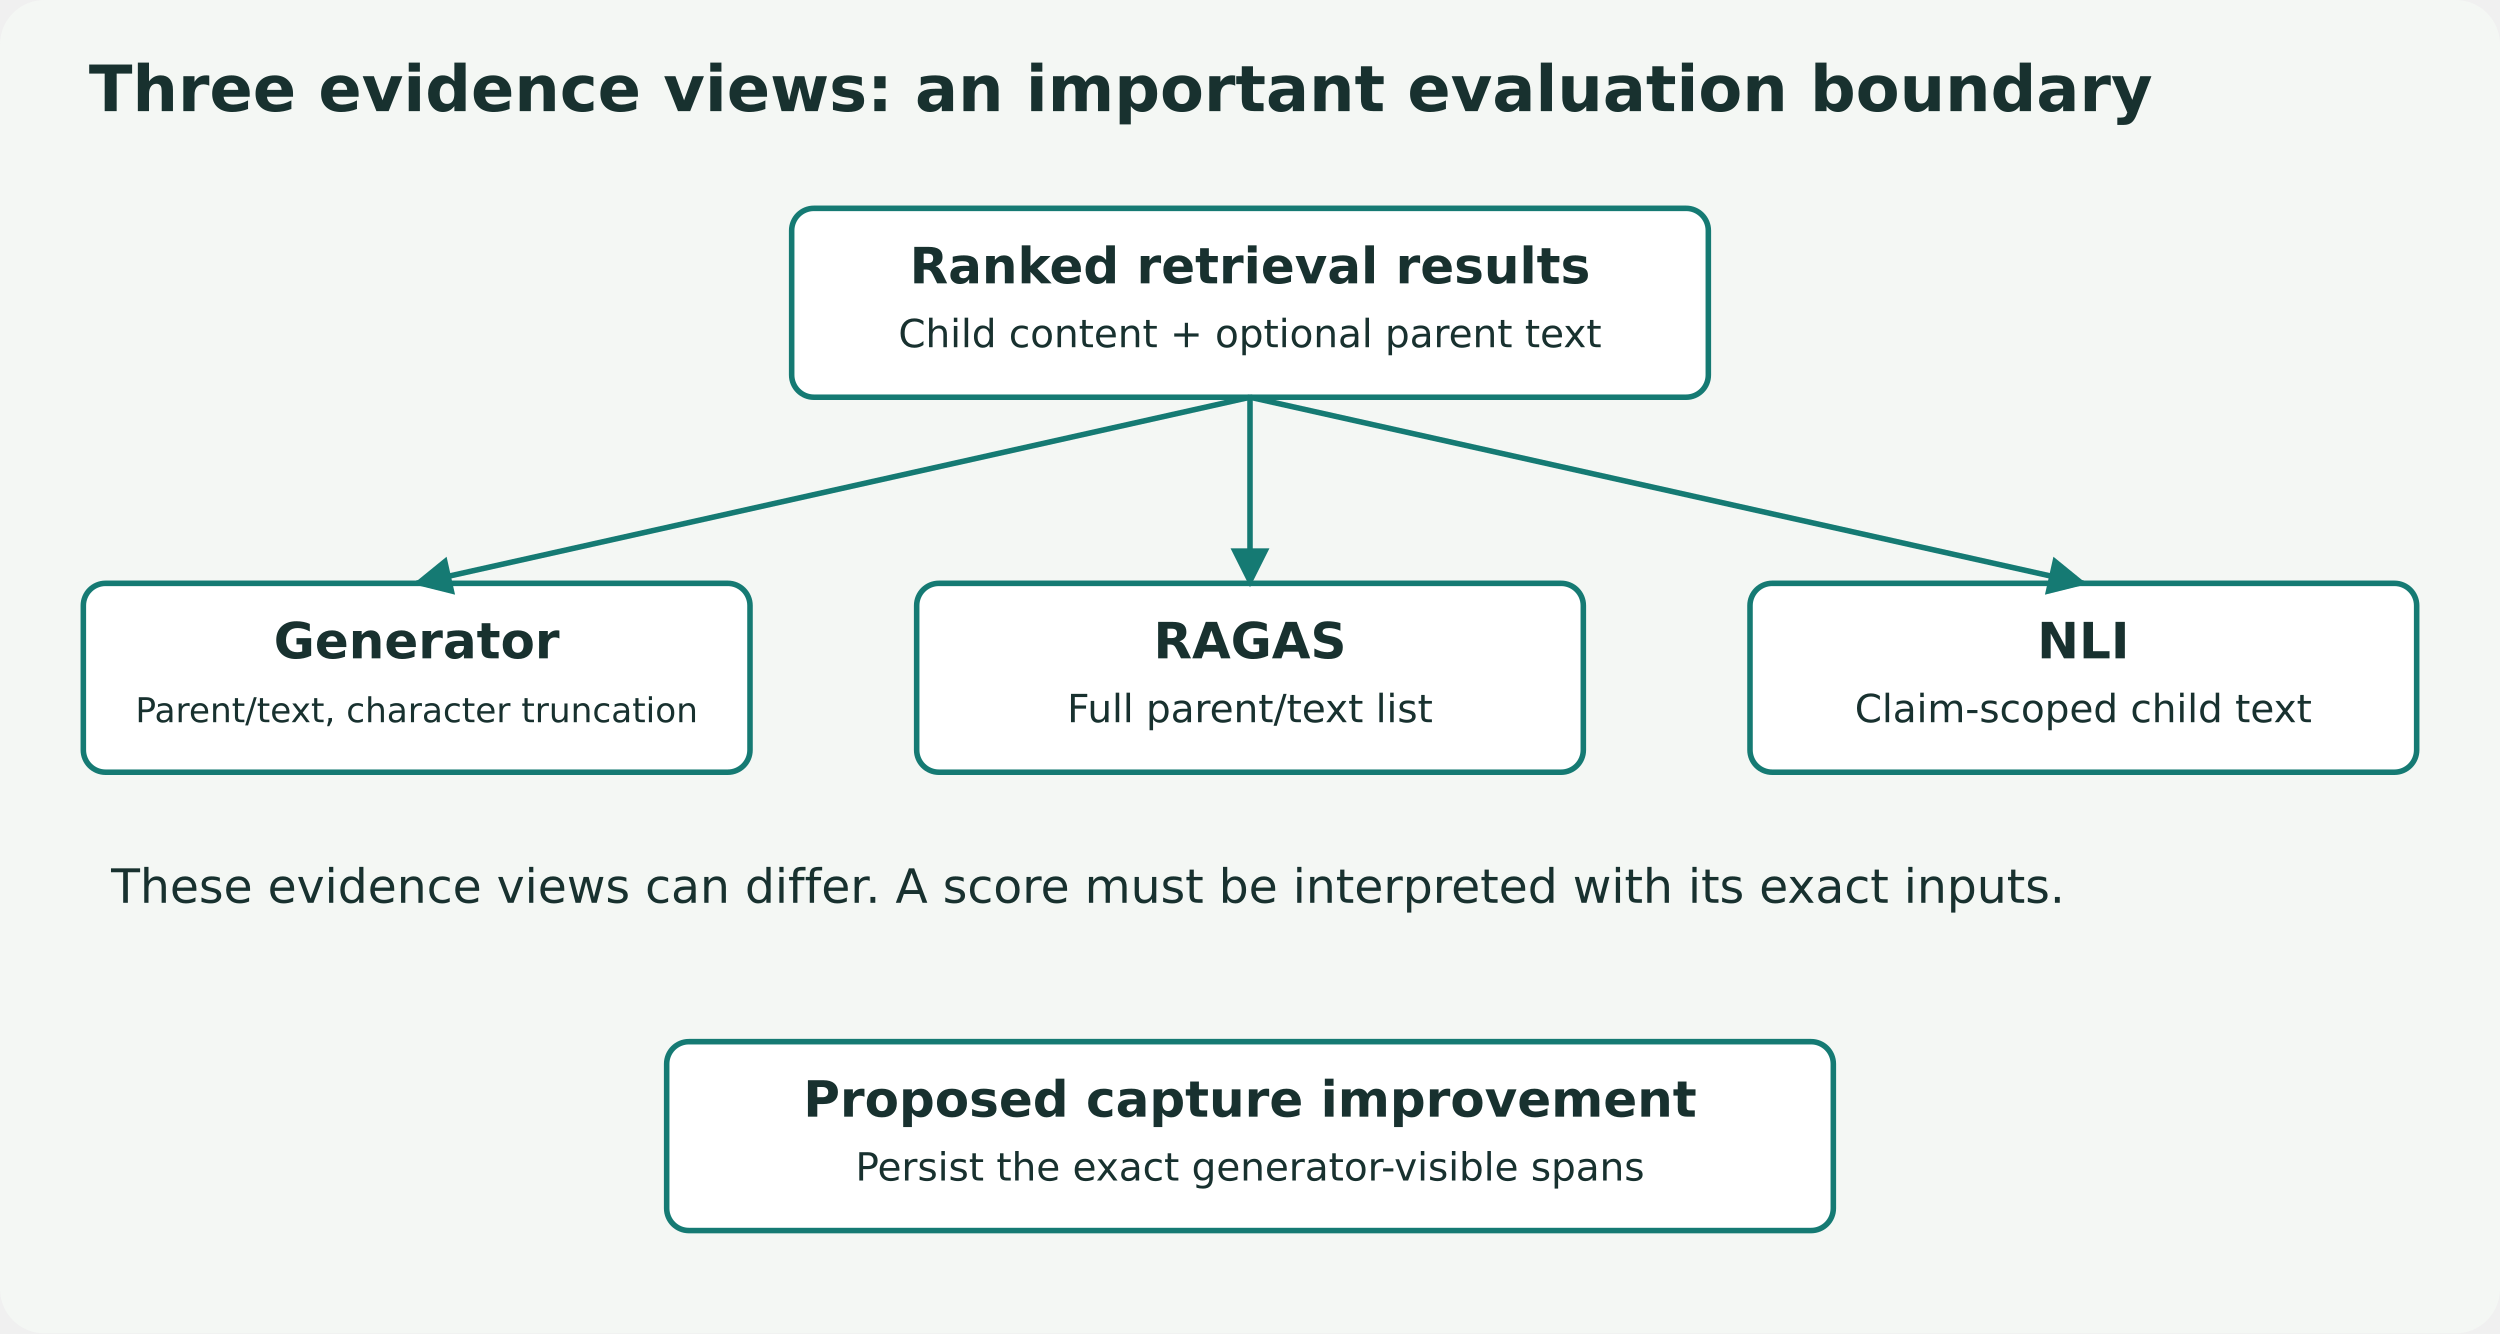
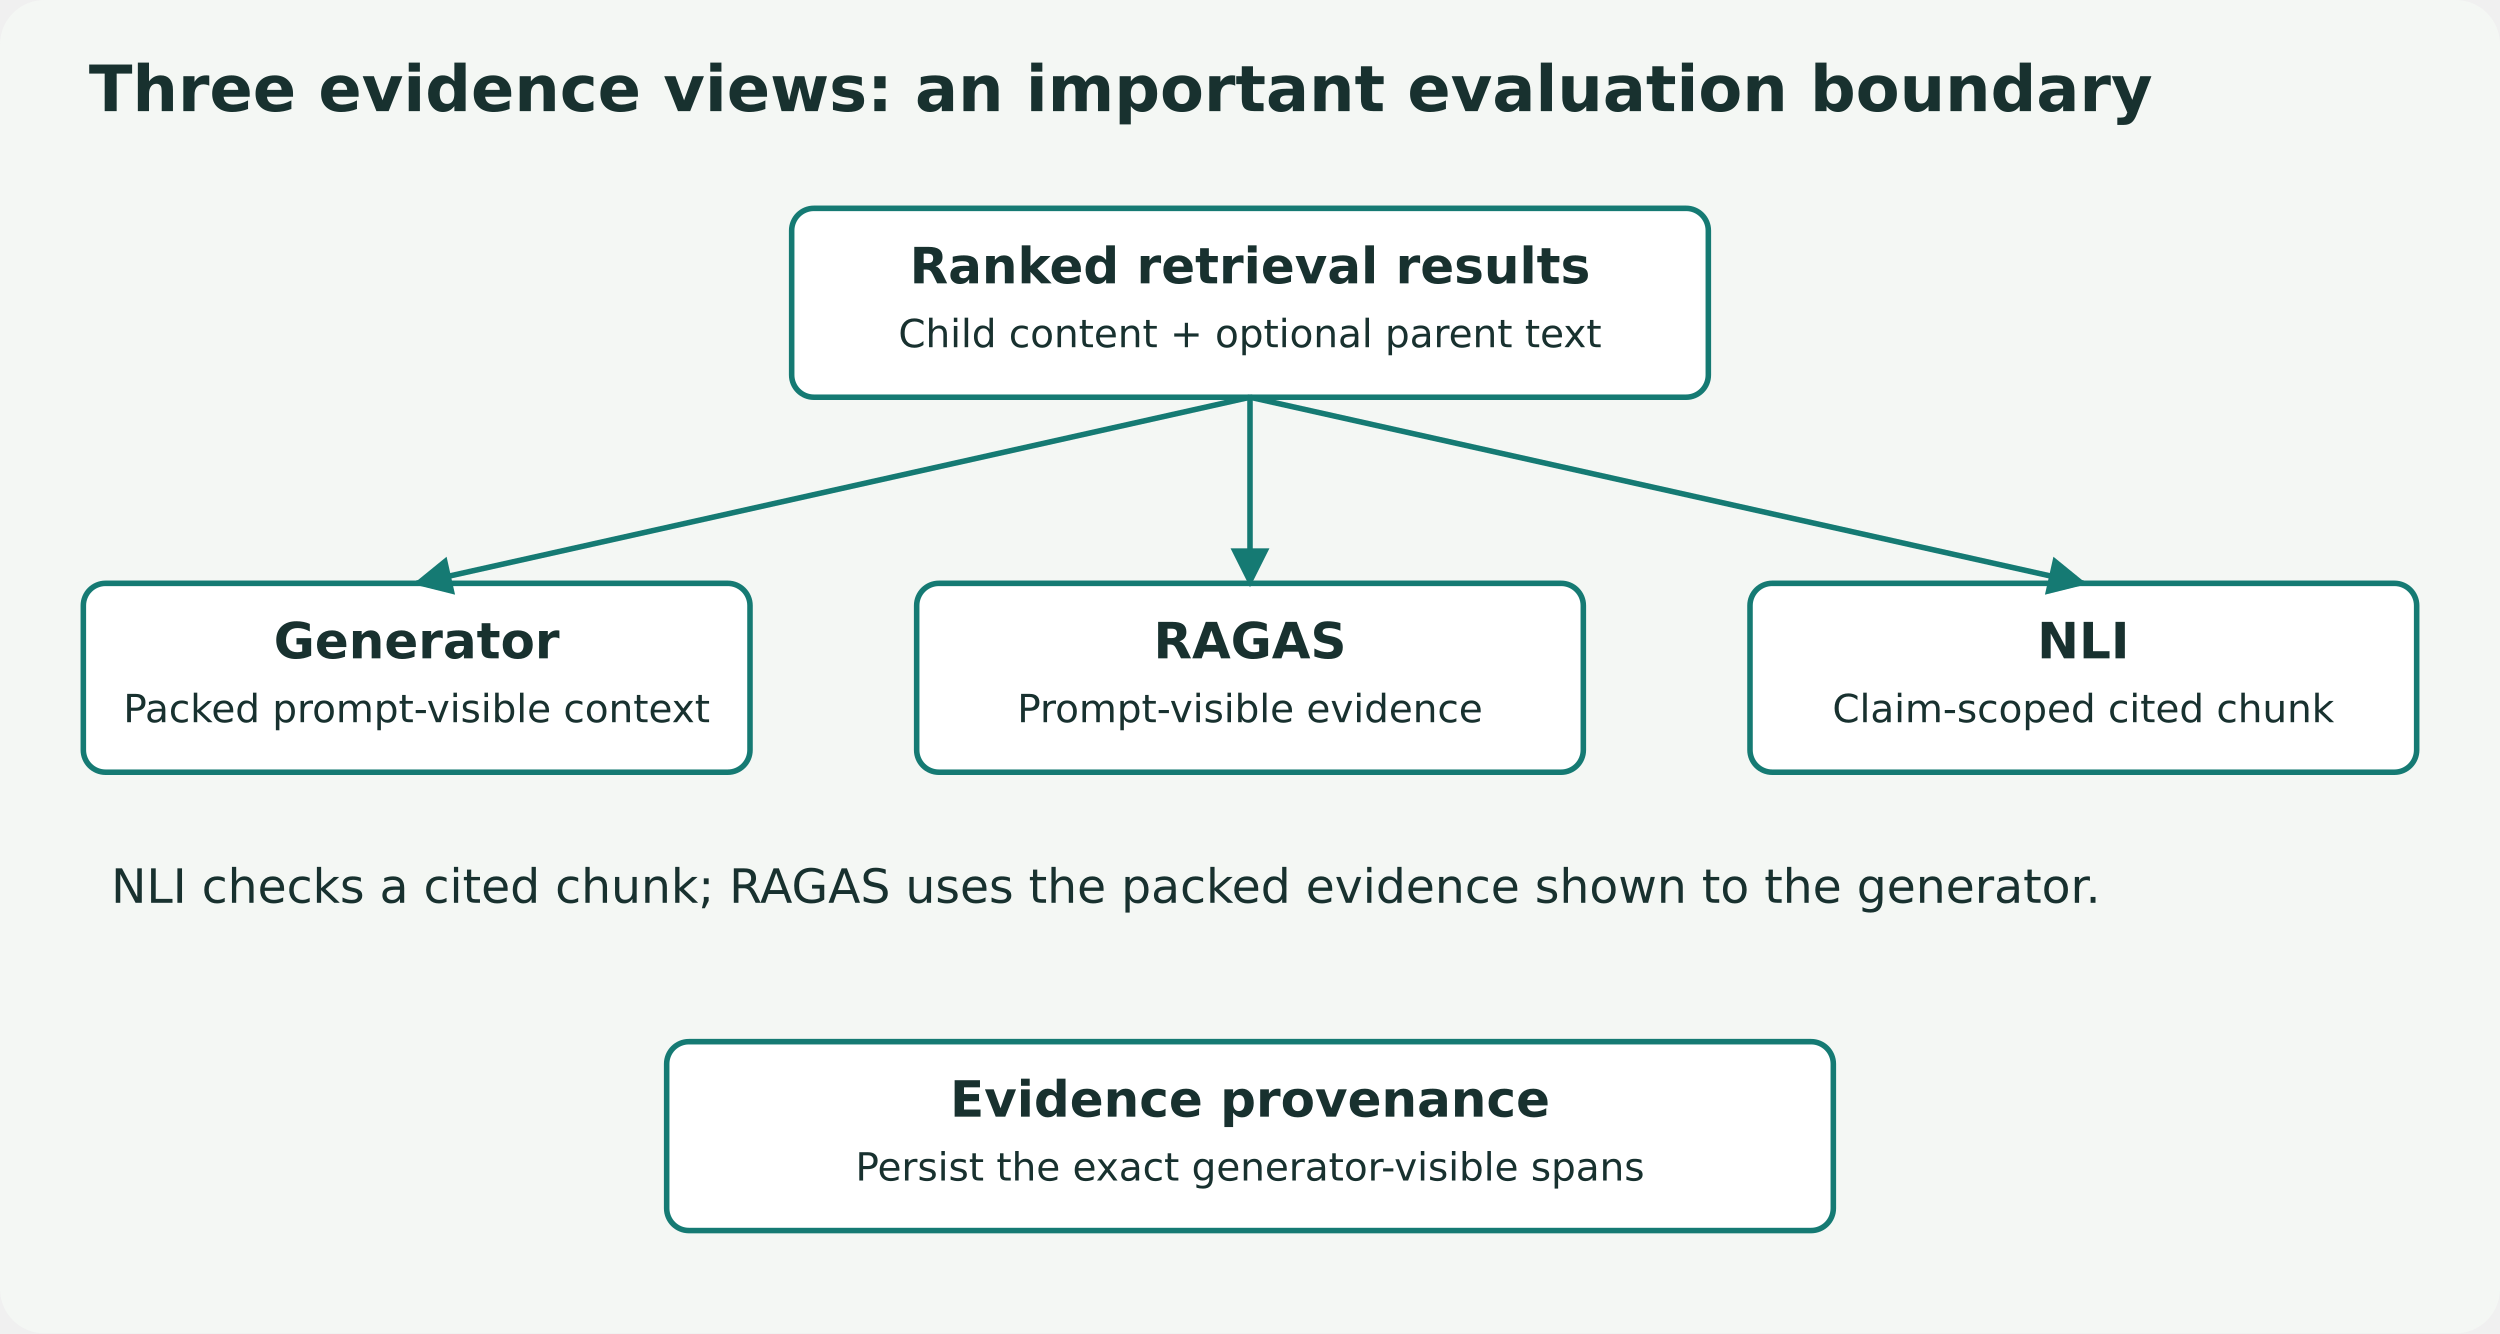
<svg xmlns="http://www.w3.org/2000/svg" width="900" height="480" viewBox="0 0 900 480" role="img" aria-label="Three evidence views: an important evaluation boundary">
  <defs>
    <marker id="arrow" viewBox="0 0 10 10" refX="9" refY="5" markerWidth="7" markerHeight="7" orient="auto-start-reverse">
      <path d="M 0 0 L 10 5 L 0 10 z" fill="#157a73" />
    </marker>
  </defs>
  <rect width="900" height="480" rx="16" fill="#f4f7f4" />
  <g font-family="DejaVu Sans, sans-serif" fill="#18312f">
    <text x="32" y="40" font-size="23" font-weight="bold">Three evidence views: an important evaluation boundary</text>
    <rect x="285" y="75" width="330" height="68" rx="8" fill="white" stroke="#157a73" stroke-width="2" />
    <text x="450.0" y="102" text-anchor="middle" font-size="18" font-weight="bold">Ranked retrieval results</text>
    <text x="450.0" y="125" text-anchor="middle" font-size="14">Child content + optional parent text</text>
    <rect x="30" y="210" width="240" height="68" rx="8" fill="white" stroke="#157a73" stroke-width="2" />
    <text x="150.0" y="237" text-anchor="middle" font-size="18" font-weight="bold">Generator</text>
-     <text x="150.0" y="260" text-anchor="middle" font-size="12.346">Parent/text, character truncation</text>
+     <text x="150.0" y="260" text-anchor="middle" font-size="14">Packed prompt-visible context</text>
    <path d="M450,143 L150,210" stroke="#157a73" stroke-width="2" fill="none" marker-end="url(#arrow)" />
    <rect x="330" y="210" width="240" height="68" rx="8" fill="white" stroke="#157a73" stroke-width="2" />
    <text x="450.0" y="237" text-anchor="middle" font-size="18" font-weight="bold">RAGAS</text>
-     <text x="450.0" y="260" text-anchor="middle" font-size="14">Full parent/text list</text>
+     <text x="450.0" y="260" text-anchor="middle" font-size="14">Prompt-visible evidence</text>
    <path d="M450,143 L450,210" stroke="#157a73" stroke-width="2" fill="none" marker-end="url(#arrow)" />
    <rect x="630" y="210" width="240" height="68" rx="8" fill="white" stroke="#157a73" stroke-width="2" />
    <text x="750.0" y="237" text-anchor="middle" font-size="18" font-weight="bold">NLI</text>
-     <text x="750.0" y="260" text-anchor="middle" font-size="14">Claim-scoped child text</text>
+     <text x="750.0" y="260" text-anchor="middle" font-size="14">Claim-scoped cited chunk</text>
    <path d="M450,143 L750,210" stroke="#157a73" stroke-width="2" fill="none" marker-end="url(#arrow)" />
-     <text x="40" y="325" font-size="17">These evidence views can differ. A score must be interpreted with its exact inputs.</text>
+     <text x="40" y="325" font-size="17">NLI checks a cited chunk; RAGAS uses the packed evidence shown to the generator.</text>
    <rect x="240" y="375" width="420" height="68" rx="8" fill="white" stroke="#157a73" stroke-width="2" />
-     <text x="450.0" y="402" text-anchor="middle" font-size="18" font-weight="bold">Proposed capture improvement</text>
+     <text x="450.0" y="402" text-anchor="middle" font-size="18" font-weight="bold">Evidence provenance</text>
    <text x="450.0" y="425" text-anchor="middle" font-size="14">Persist the exact generator-visible spans</text>
  </g>
</svg>
